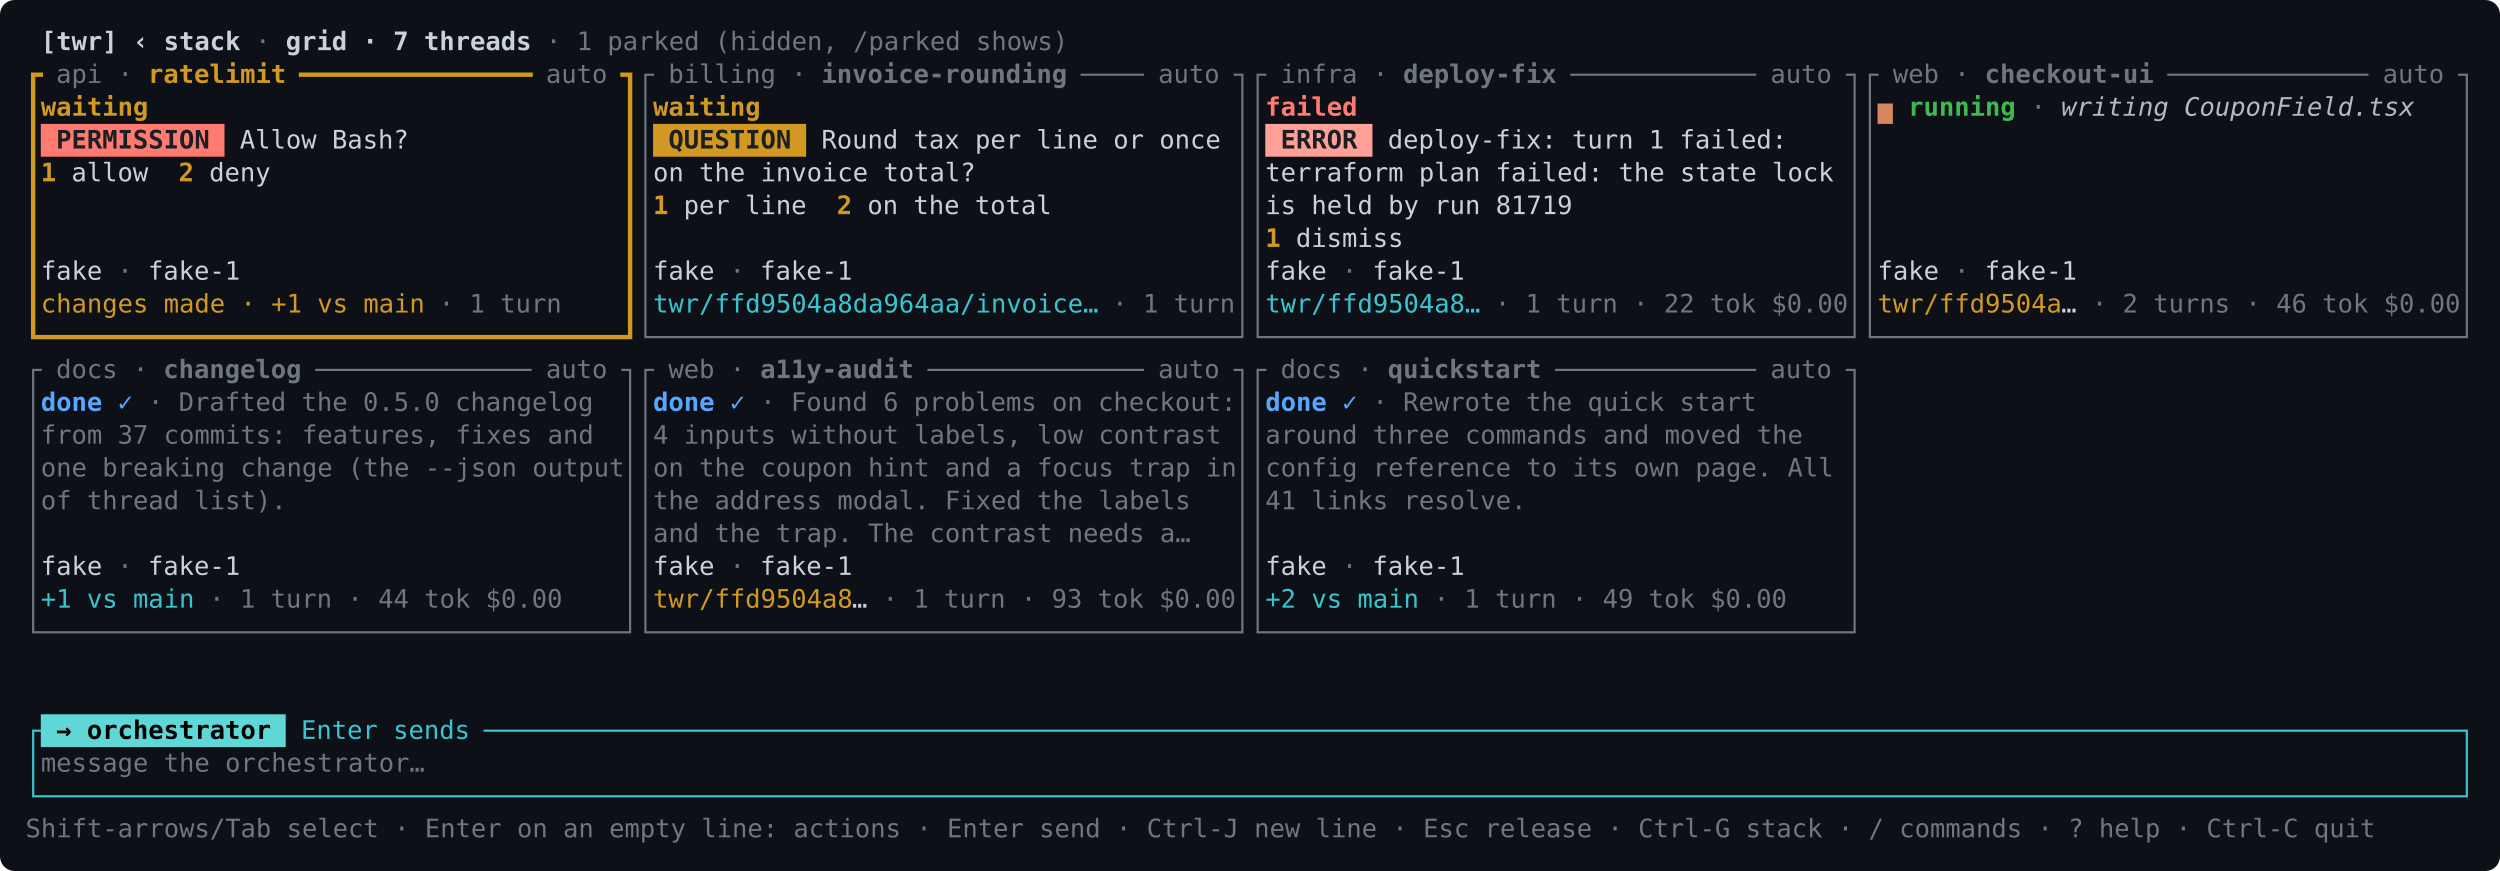
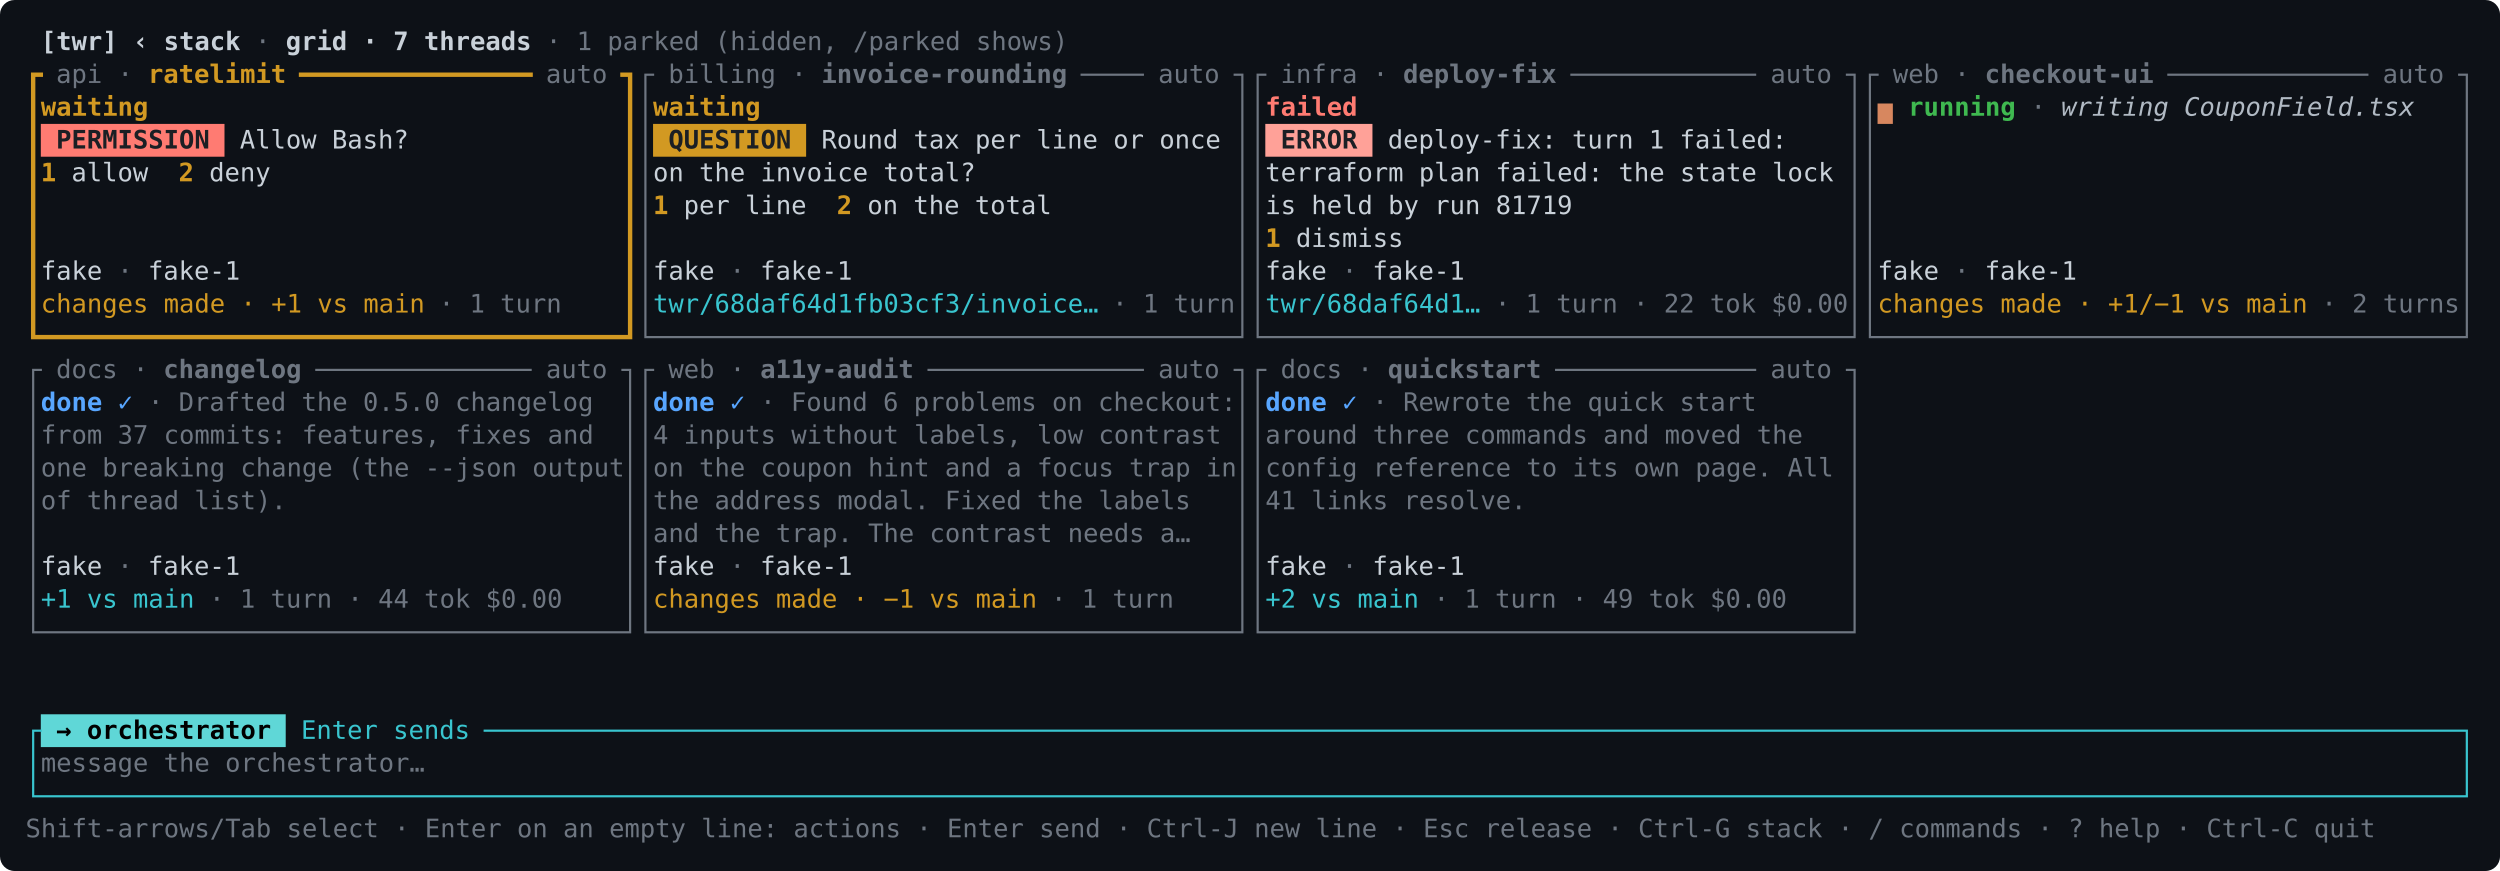
<svg xmlns="http://www.w3.org/2000/svg" width="1372" height="478" viewBox="0 0 1372 478" role="img" aria-label="twr grid view: one tile per worker thread">
  <style>text{font-family:ui-monospace, SFMono-Regular, 'SF Mono', Menlo, Consolas, 'DejaVu Sans Mono', 'Liberation Mono', monospace;font-size:14px;white-space:pre}.b{font-weight:bold}.d{opacity:.55}.i{font-style:italic}.u{text-decoration:underline}</style>
  <rect width="100%" height="100%" rx="8" fill="#0d1117" />
  <rect x="22.4" y="68" width="100.8" height="18" fill="#ff7b72" />
  <rect x="358.4" y="68" width="84" height="18" fill="#d29922" />
  <rect x="694.4" y="68" width="58.8" height="18" fill="#ffa198" />
  <rect x="22.4" y="392" width="134.4" height="18" fill="#5fd7d7" />
  <rect x="1030.4" y="56.8" width="8.4" height="11.2" fill="#d7875f" />
  <path d="M18.2 401H22.4M266 401H1353.8M18.2 437H1353.8M18.2 401V437M1353.8 401V437" stroke="#39c5cf" stroke-width="1.2" fill="none" stroke-linecap="square" />
  <path d="M354.2 41H358.4M593.6 41H627.2M677.6 41H681.8M690.2 41H694.4M862.4 41H963.2M1013.6 41H1017.8M1026.2 41H1030.4M1190 41H1299.2M1349.6 41H1353.8M354.2 185H681.8M690.2 185H1017.8M1026.2 185H1353.8M18.2 203H22.4M173.6 203H291.2M341.6 203H345.8M354.2 203H358.4M509.6 203H627.2M677.6 203H681.8M690.2 203H694.4M854 203H963.2M1013.6 203H1017.8M18.2 347H345.8M354.2 347H681.8M690.2 347H1017.8M354.2 41V185M354.2 203V347M681.8 41V185M681.8 203V347M690.2 41V185M690.2 203V347M1017.8 41V185M1017.8 203V347M1026.2 41V185M1353.8 41V185M18.2 203V347M345.8 203V347" stroke="#6e7681" stroke-width="1.2" fill="none" stroke-linecap="square" />
  <path d="M18.2 41H22.4M165.2 41H291.2M341.6 41H345.8M18.2 185H345.8M18.2 41V185M345.8 41V185" stroke="#d29922" stroke-width="2.4" fill="none" stroke-linecap="square" />
  <text x="22.4" y="27.5" fill="#c9d1d9" class="b" textLength="109.2">[twr] ‹ stack</text>
  <text x="140" y="27.5" fill="#6e7681">·</text>
  <text x="156.8" y="27.5" fill="#c9d1d9" class="b" textLength="134.4">grid · 7 threads</text>
  <text x="299.6" y="27.5" fill="#6e7681" textLength="285.6">· 1 parked (hidden, /parked shows)</text>
  <text x="30.8" y="45.5" fill="#6e7681" textLength="42">api ·</text>
  <text x="81.2" y="45.5" fill="#d29922" class="b" textLength="75.6">ratelimit</text>
  <text x="299.6" y="45.5" fill="#6e7681" textLength="33.6">auto</text>
  <text x="366.8" y="45.5" fill="#6e7681" textLength="75.6">billing ·</text>
  <text x="450.8" y="45.5" fill="#6e7681" class="b" textLength="134.4">invoice-rounding</text>
  <text x="635.6" y="45.5" fill="#6e7681" textLength="33.6">auto</text>
  <text x="702.8" y="45.5" fill="#6e7681" textLength="58.8">infra ·</text>
  <text x="770" y="45.5" fill="#6e7681" class="b" textLength="84">deploy-fix</text>
  <text x="971.6" y="45.5" fill="#6e7681" textLength="33.6">auto</text>
  <text x="1038.8" y="45.5" fill="#6e7681" textLength="42">web ·</text>
  <text x="1089.2" y="45.5" fill="#6e7681" class="b" textLength="92.4">checkout-ui</text>
  <text x="1307.6" y="45.5" fill="#6e7681" textLength="33.6">auto</text>
  <text x="22.4" y="63.5" fill="#d29922" class="b" textLength="58.8">waiting</text>
  <text x="358.4" y="63.5" fill="#d29922" class="b" textLength="58.8">waiting</text>
  <text x="694.4" y="63.5" fill="#ff7b72" class="b" textLength="50.4">failed</text>
  <text x="1047.2" y="63.5" fill="#3fb950" class="b" textLength="58.8">running</text>
  <text x="1114.4" y="63.5" fill="#6e7681">·</text>
  <text x="1131.2" y="63.5" fill="#b1bac4" class="i" textLength="193.2">writing CouponField.tsx</text>
  <text x="30.8" y="81.5" fill="#1b1f24" class="b" textLength="84">PERMISSION</text>
  <text x="131.6" y="81.5" fill="#c9d1d9" textLength="92.4">Allow Bash?</text>
  <text x="366.8" y="81.5" fill="#1b1f24" class="b" textLength="67.2">QUESTION</text>
  <text x="450.8" y="81.5" fill="#c9d1d9" textLength="218.4">Round tax per line or once</text>
  <text x="702.8" y="81.5" fill="#1b1f24" class="b" textLength="42">ERROR</text>
  <text x="761.6" y="81.5" fill="#c9d1d9" textLength="218.4">deploy-fix: turn 1 failed:</text>
  <text x="22.4" y="99.5" fill="#d29922" class="b">1</text>
  <text x="39.2" y="99.5" fill="#c9d1d9" textLength="42">allow</text>
  <text x="98" y="99.5" fill="#d29922" class="b">2</text>
  <text x="114.8" y="99.5" fill="#c9d1d9" textLength="33.6">deny</text>
  <text x="358.4" y="99.5" fill="#c9d1d9" textLength="176.4">on the invoice total?</text>
  <text x="694.4" y="99.5" fill="#c9d1d9" textLength="310.8">terraform plan failed: the state lock</text>
  <text x="358.4" y="117.5" fill="#d29922" class="b">1</text>
  <text x="375.2" y="117.5" fill="#c9d1d9" textLength="67.2">per line</text>
  <text x="459.2" y="117.5" fill="#d29922" class="b">2</text>
  <text x="476" y="117.5" fill="#c9d1d9" textLength="100.8">on the total</text>
  <text x="694.4" y="117.5" fill="#c9d1d9" textLength="168">is held by run 81719</text>
  <text x="694.4" y="135.5" fill="#d29922" class="b">1</text>
  <text x="711.2" y="135.5" fill="#c9d1d9" textLength="58.8">dismiss</text>
  <text x="22.4" y="153.5" fill="#c9d1d9" textLength="33.6">fake</text>
  <text x="64.4" y="153.5" fill="#6e7681">·</text>
  <text x="81.2" y="153.5" fill="#c9d1d9" textLength="50.4">fake-1</text>
  <text x="358.4" y="153.5" fill="#c9d1d9" textLength="33.6">fake</text>
  <text x="400.4" y="153.5" fill="#6e7681">·</text>
  <text x="417.2" y="153.5" fill="#c9d1d9" textLength="50.4">fake-1</text>
  <text x="694.4" y="153.5" fill="#c9d1d9" textLength="33.6">fake</text>
  <text x="736.4" y="153.5" fill="#6e7681">·</text>
  <text x="753.2" y="153.5" fill="#c9d1d9" textLength="50.4">fake-1</text>
  <text x="1030.4" y="153.5" fill="#c9d1d9" textLength="33.6">fake</text>
  <text x="1072.4" y="153.5" fill="#6e7681">·</text>
  <text x="1089.2" y="153.5" fill="#c9d1d9" textLength="50.4">fake-1</text>
  <text x="22.4" y="171.5" fill="#d29922" textLength="210">changes made · +1 vs main</text>
  <text x="240.8" y="171.5" fill="#6e7681" textLength="67.2">· 1 turn</text>
-   <text x="358.4" y="171.5" fill="#39c5cf" textLength="243.6">twr/ffd9504a8da964aa/invoice…</text>
+   <text x="358.4" y="171.5" fill="#39c5cf" textLength="243.6">twr/68daf64d1fb03cf3/invoice…</text>
  <text x="610.4" y="171.5" fill="#6e7681" textLength="67.2">· 1 turn</text>
-   <text x="694.4" y="171.5" fill="#39c5cf" textLength="117.6">twr/ffd9504a8…</text>
+   <text x="694.4" y="171.5" fill="#39c5cf" textLength="117.6">twr/68daf64d1…</text>
  <text x="820.4" y="171.5" fill="#6e7681" textLength="193.2">· 1 turn · 22 tok $0.00</text>
-   <text x="1030.4" y="171.5" fill="#d29922" textLength="100.8">twr/ffd9504a</text>
-   <text x="1131.2" y="171.5" fill="#c9d1d9">…</text>
-   <text x="1148" y="171.5" fill="#6e7681" textLength="201.6">· 2 turns · 46 tok $0.00</text>
+   <text x="1030.4" y="171.5" fill="#d29922" textLength="235.2">changes made · +1/−1 vs main</text>
+   <text x="1274" y="171.5" fill="#6e7681" textLength="75.6">· 2 turns</text>
  <text x="30.8" y="207.5" fill="#6e7681" textLength="50.4">docs ·</text>
  <text x="89.6" y="207.5" fill="#6e7681" class="b" textLength="75.6">changelog</text>
  <text x="299.6" y="207.5" fill="#6e7681" textLength="33.6">auto</text>
  <text x="366.8" y="207.5" fill="#6e7681" textLength="42">web ·</text>
  <text x="417.2" y="207.5" fill="#6e7681" class="b" textLength="84">a11y-audit</text>
  <text x="635.6" y="207.5" fill="#6e7681" textLength="33.6">auto</text>
  <text x="702.8" y="207.5" fill="#6e7681" textLength="50.4">docs ·</text>
  <text x="761.6" y="207.5" fill="#6e7681" class="b" textLength="84">quickstart</text>
  <text x="971.6" y="207.5" fill="#6e7681" textLength="33.6">auto</text>
  <text x="22.4" y="225.5" fill="#58a6ff" class="b" textLength="50.4">done ✓</text>
  <text x="81.2" y="225.5" fill="#6e7681" textLength="243.6">· Drafted the 0.5.0 changelog</text>
  <text x="358.4" y="225.5" fill="#58a6ff" class="b" textLength="50.4">done ✓</text>
  <text x="417.2" y="225.5" fill="#6e7681" textLength="260.4">· Found 6 problems on checkout:</text>
  <text x="694.4" y="225.5" fill="#58a6ff" class="b" textLength="50.4">done ✓</text>
  <text x="753.2" y="225.5" fill="#6e7681" textLength="210">· Rewrote the quick start</text>
  <text x="22.4" y="243.5" fill="#6e7681" textLength="302.4">from 37 commits: features, fixes and</text>
  <text x="358.4" y="243.5" fill="#6e7681" textLength="310.8">4 inputs without labels, low contrast</text>
  <text x="694.4" y="243.5" fill="#6e7681" textLength="294">around three commands and moved the</text>
  <text x="22.4" y="261.5" fill="#6e7681" textLength="319.2">one breaking change (the --json output</text>
  <text x="358.4" y="261.5" fill="#6e7681" textLength="319.2">on the coupon hint and a focus trap in</text>
  <text x="694.4" y="261.5" fill="#6e7681" textLength="310.8">config reference to its own page. All</text>
  <text x="22.4" y="279.5" fill="#6e7681" textLength="134.4">of thread list).</text>
  <text x="358.4" y="279.5" fill="#6e7681" textLength="294">the address modal. Fixed the labels</text>
  <text x="694.4" y="279.5" fill="#6e7681" textLength="142.8">41 links resolve.</text>
  <text x="358.4" y="297.5" fill="#6e7681" textLength="294">and the trap. The contrast needs a…</text>
  <text x="22.4" y="315.5" fill="#c9d1d9" textLength="33.6">fake</text>
  <text x="64.4" y="315.5" fill="#6e7681">·</text>
  <text x="81.2" y="315.5" fill="#c9d1d9" textLength="50.4">fake-1</text>
  <text x="358.4" y="315.5" fill="#c9d1d9" textLength="33.6">fake</text>
  <text x="400.4" y="315.5" fill="#6e7681">·</text>
  <text x="417.2" y="315.5" fill="#c9d1d9" textLength="50.4">fake-1</text>
  <text x="694.4" y="315.5" fill="#c9d1d9" textLength="33.6">fake</text>
  <text x="736.4" y="315.5" fill="#6e7681">·</text>
  <text x="753.2" y="315.5" fill="#c9d1d9" textLength="50.4">fake-1</text>
  <text x="22.4" y="333.5" fill="#39c5cf" textLength="84">+1 vs main</text>
  <text x="114.8" y="333.5" fill="#6e7681" textLength="193.2">· 1 turn · 44 tok $0.00</text>
-   <text x="358.4" y="333.5" fill="#d29922" textLength="109.2">twr/ffd9504a8</text>
-   <text x="467.6" y="333.5" fill="#c9d1d9">…</text>
-   <text x="484.4" y="333.5" fill="#6e7681" textLength="193.2">· 1 turn · 93 tok $0.00</text>
+   <text x="358.4" y="333.5" fill="#d29922" textLength="210">changes made · −1 vs main</text>
+   <text x="576.8" y="333.5" fill="#6e7681" textLength="67.2">· 1 turn</text>
  <text x="694.4" y="333.5" fill="#39c5cf" textLength="84">+2 vs main</text>
  <text x="786.8" y="333.5" fill="#6e7681" textLength="193.2">· 1 turn · 49 tok $0.00</text>
  <text x="30.8" y="405.5" fill="#000000" class="b" textLength="117.6">→ orchestrator</text>
  <text x="165.2" y="405.5" fill="#39c5cf" textLength="92.4">Enter sends</text>
  <text x="22.4" y="423.5" fill="#6e7681" textLength="210">message the orchestrator…</text>
  <text x="14" y="459.5" fill="#6e7681" textLength="1285.2">Shift-arrows/Tab select · Enter on an empty line: actions · Enter send · Ctrl-J new line · Esc release · Ctrl-G stack · / commands · ? help · Ctrl-C quit</text>
</svg>
